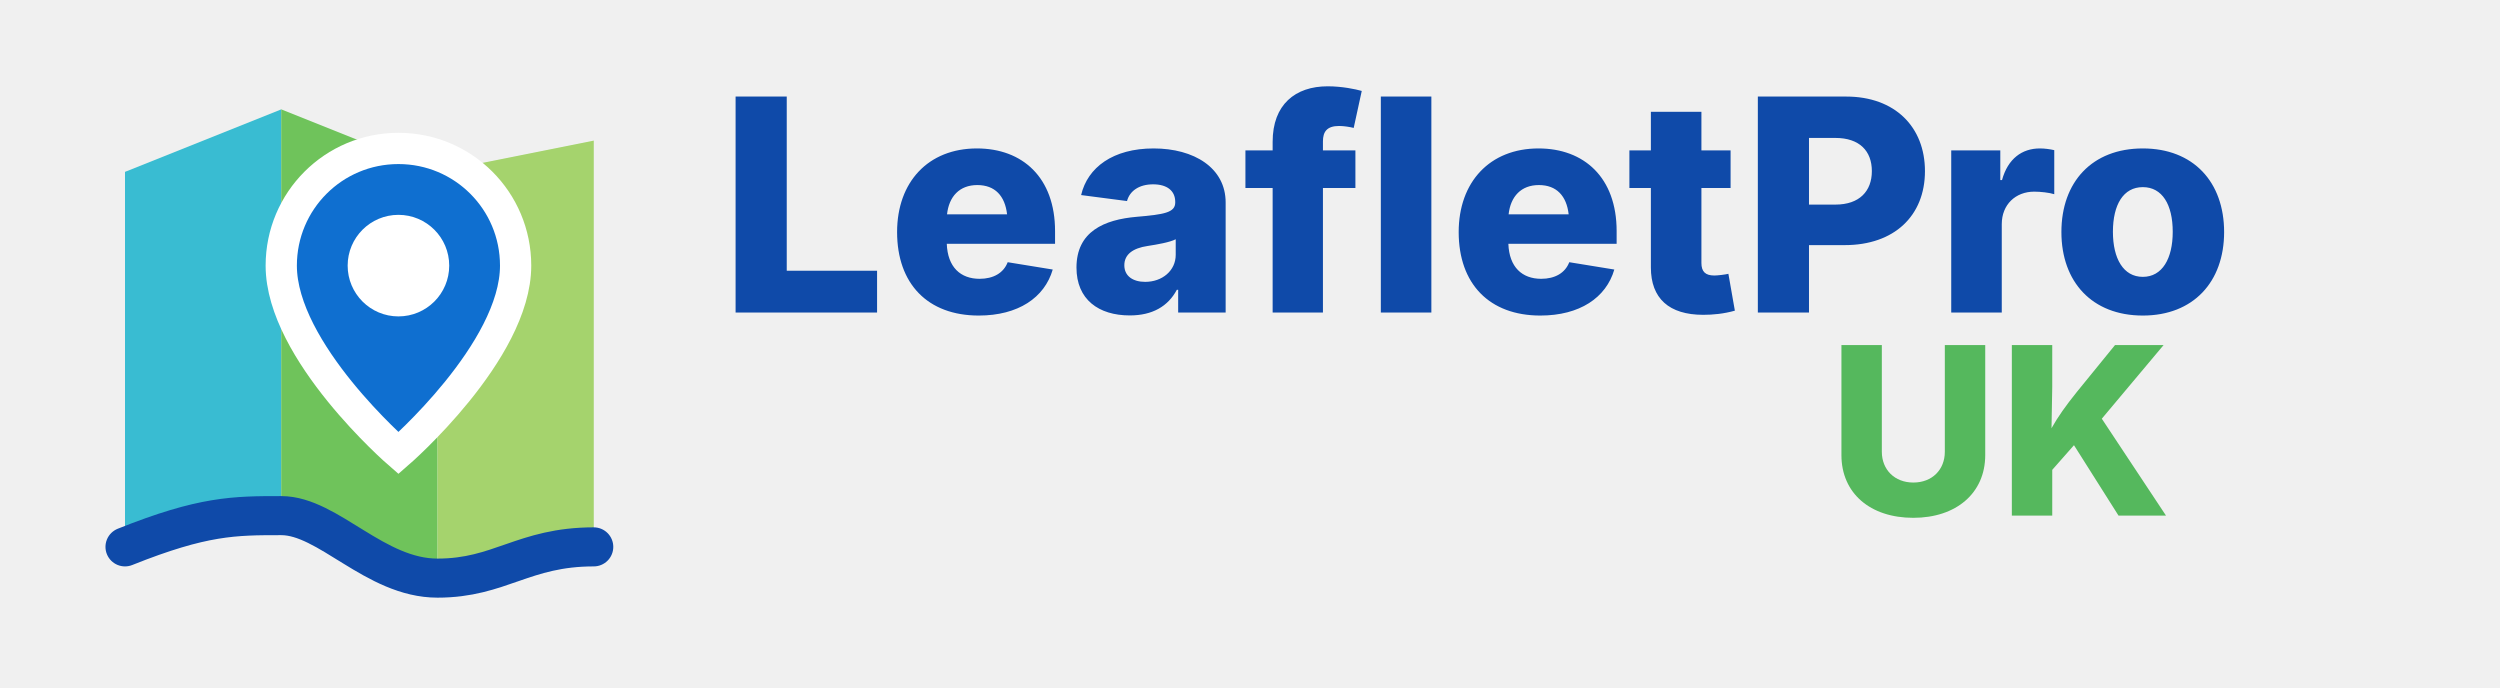
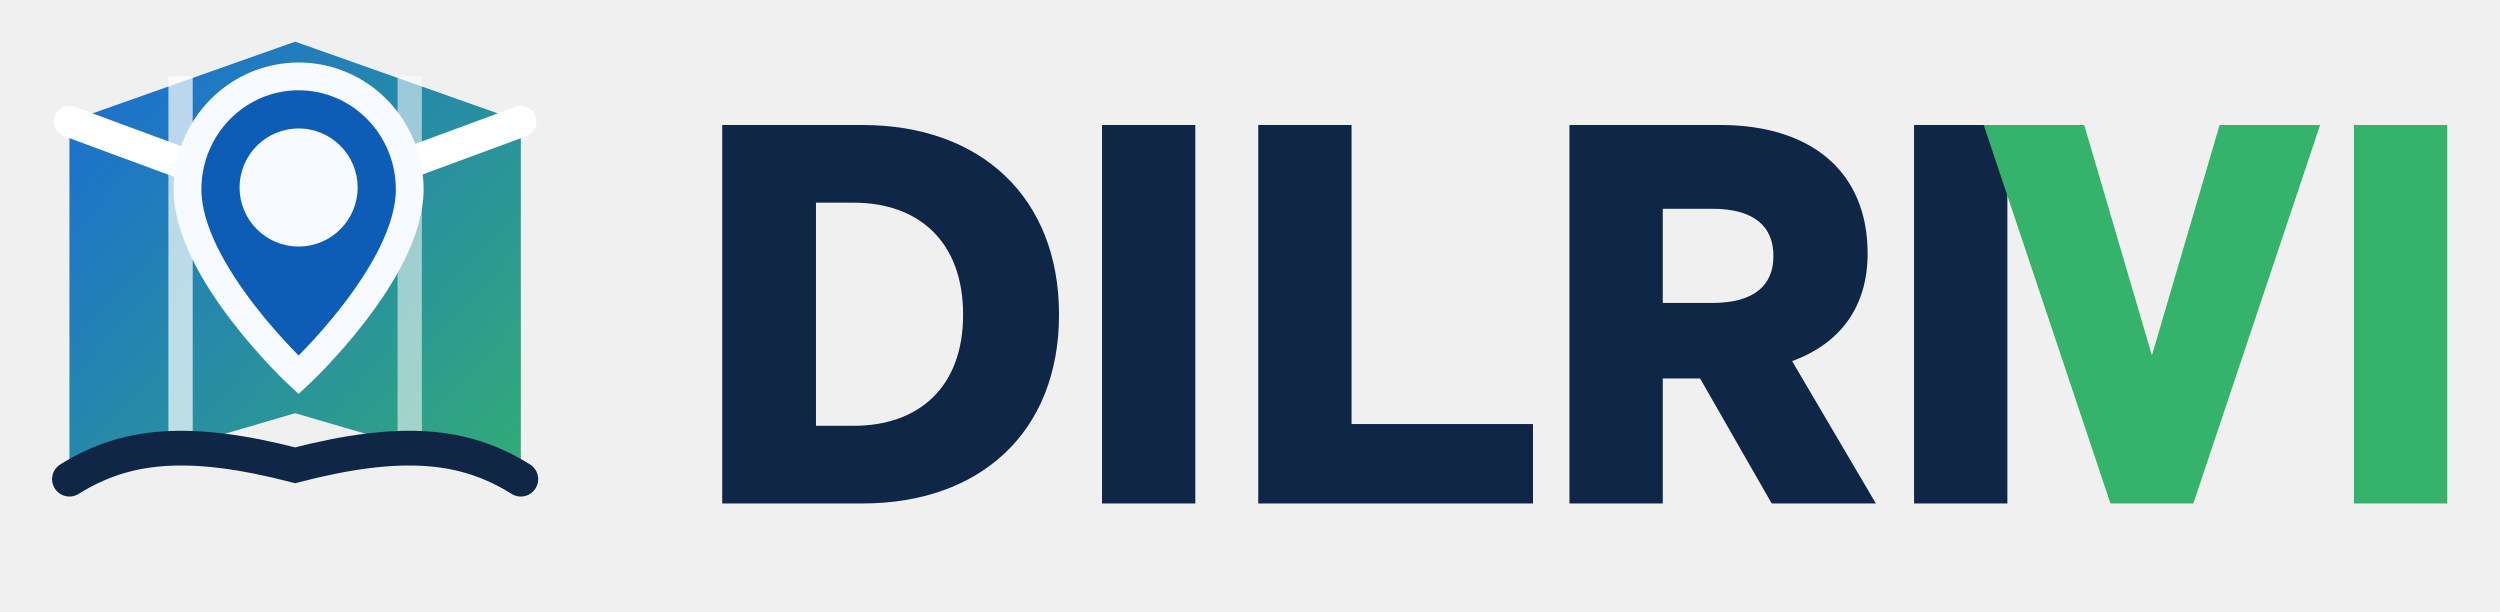
- <svg xmlns="http://www.w3.org/2000/svg" width="320" height="88" viewBox="0 0 320 88" fill="none">
-   <rect width="320" height="88" rx="18" fill="white" fill-opacity="0" />
-   <g transform="translate(0,6)">
-     <path d="M16 16L36 8L56 16L76 12V64L56 68L36 60L16 64V16Z" fill="#DFF0E0" />
-     <path d="M16 16L36 8V60L16 64V16Z" fill="#39BCD2" />
-     <path d="M36 8L56 16V68L36 60V8Z" fill="#6FC35B" />
-     <path d="M56 16L76 12V64L56 68V16Z" fill="#A5D36D" />
-     <path d="M16 64C26 60 30 60 36 60C42 60 48 68 56 68C64 68 67 64 76 64" stroke="#0F4AA9" stroke-width="5" stroke-linecap="round" />
-     <path d="M51 13C42.7 13 36 19.7 36 28C36 39 51 52 51 52C51 52 66 39 66 28C66 19.7 59.3 13 51 13Z" fill="#0F6FD0" stroke="white" stroke-width="4" />
-     <circle cx="51" cy="28" r="6.5" fill="white" />
-   </g>
-   <text x="92" y="40" font-family="Inter, Arial, sans-serif" font-size="38" font-weight="800" fill="#0F4AA9">LeafletPro</text>
-   <text x="234" y="66" font-family="Inter, Arial, sans-serif" font-size="30" font-weight="800" fill="#55B85D">UK</text>
+ <svg xmlns="http://www.w3.org/2000/svg" width="360" height="88" viewBox="0 0 360 88" fill="none">
+   <defs>
+     <linearGradient id="g1" x1="12" y1="12" x2="82" y2="76" gradientUnits="userSpaceOnUse">
+       <stop stop-color="#1C6FD0" />
+       <stop offset="1" stop-color="#35B36C" />
+     </linearGradient>
+   </defs>
+   <path d="M10 17.5L42.5 6L75 17.5V69L42.5 59.5L10 69V17.5Z" fill="url(#g1)" />
+   <path d="M10 17.5L42.5 29.5L75 17.5" stroke="#FFFFFF" stroke-width="4.5" stroke-linecap="round" stroke-linejoin="round" />
+   <path d="M26 11L26 64" stroke="#ffffff" stroke-opacity="0.7" stroke-width="3.5" />
+   <path d="M59 11L59 64" stroke="#ffffff" stroke-opacity="0.55" stroke-width="3.5" />
+   <path d="M10 69C18 64 27 63 42.5 67C58 63 67 64 75 69" stroke="#0F2647" stroke-width="5" stroke-linecap="round" />
+   <path d="M43 11C34.163 11 27 18.29 27 27.281C27 39.132 43 54 43 54C43 54 59 39.132 59 27.281C59 18.29 51.837 11 43 11Z" fill="#0D5CB5" stroke="#F7FAFF" stroke-width="4" />
+   <circle cx="43" cy="27" r="8.5" fill="#F7FAFF" />
+   <path d="M104 18H124.188C141.188 18 152.5 28.375 152.5 45.313C152.5 62.188 141.188 72.5 124.188 72.5H104V18ZM122.938 61.313C132.25 61.313 138.688 55.813 138.688 45.313C138.688 34.75 132.25 29.188 122.938 29.188H117.5V61.313H122.938Z" fill="#0F2647" />
+   <path d="M158.688 18H172.125V72.5H158.688V18Z" fill="#0F2647" />
+   <path d="M181.188 18H194.625V61.063H220.75V72.5H181.188V18Z" fill="#0F2647" />
+   <path d="M226 18H247.75C260.688 18 268.938 24.625 268.938 36.5C268.938 44.125 265.063 49.438 258.063 52L270.125 72.5H255.125L244.813 54.5H239.438V72.5H226V18ZM246.563 43.625C252.625 43.625 255.375 41.063 255.375 36.875C255.375 32.625 252.625 30.063 246.563 30.063H239.438V43.625H246.563Z" fill="#0F2647" />
+   <path d="M275.625 18H289.063V72.5H275.625V18Z" fill="#0F2647" />
+   <path d="M303.906 72.5L285.656 18H300.125L309.875 51.188L319.625 18H334.094L315.844 72.5H303.906Z" fill="#35B36C" />
+   <path d="M338.969 18H352.406V72.5H338.969V18Z" fill="#35B36C" />
</svg>
